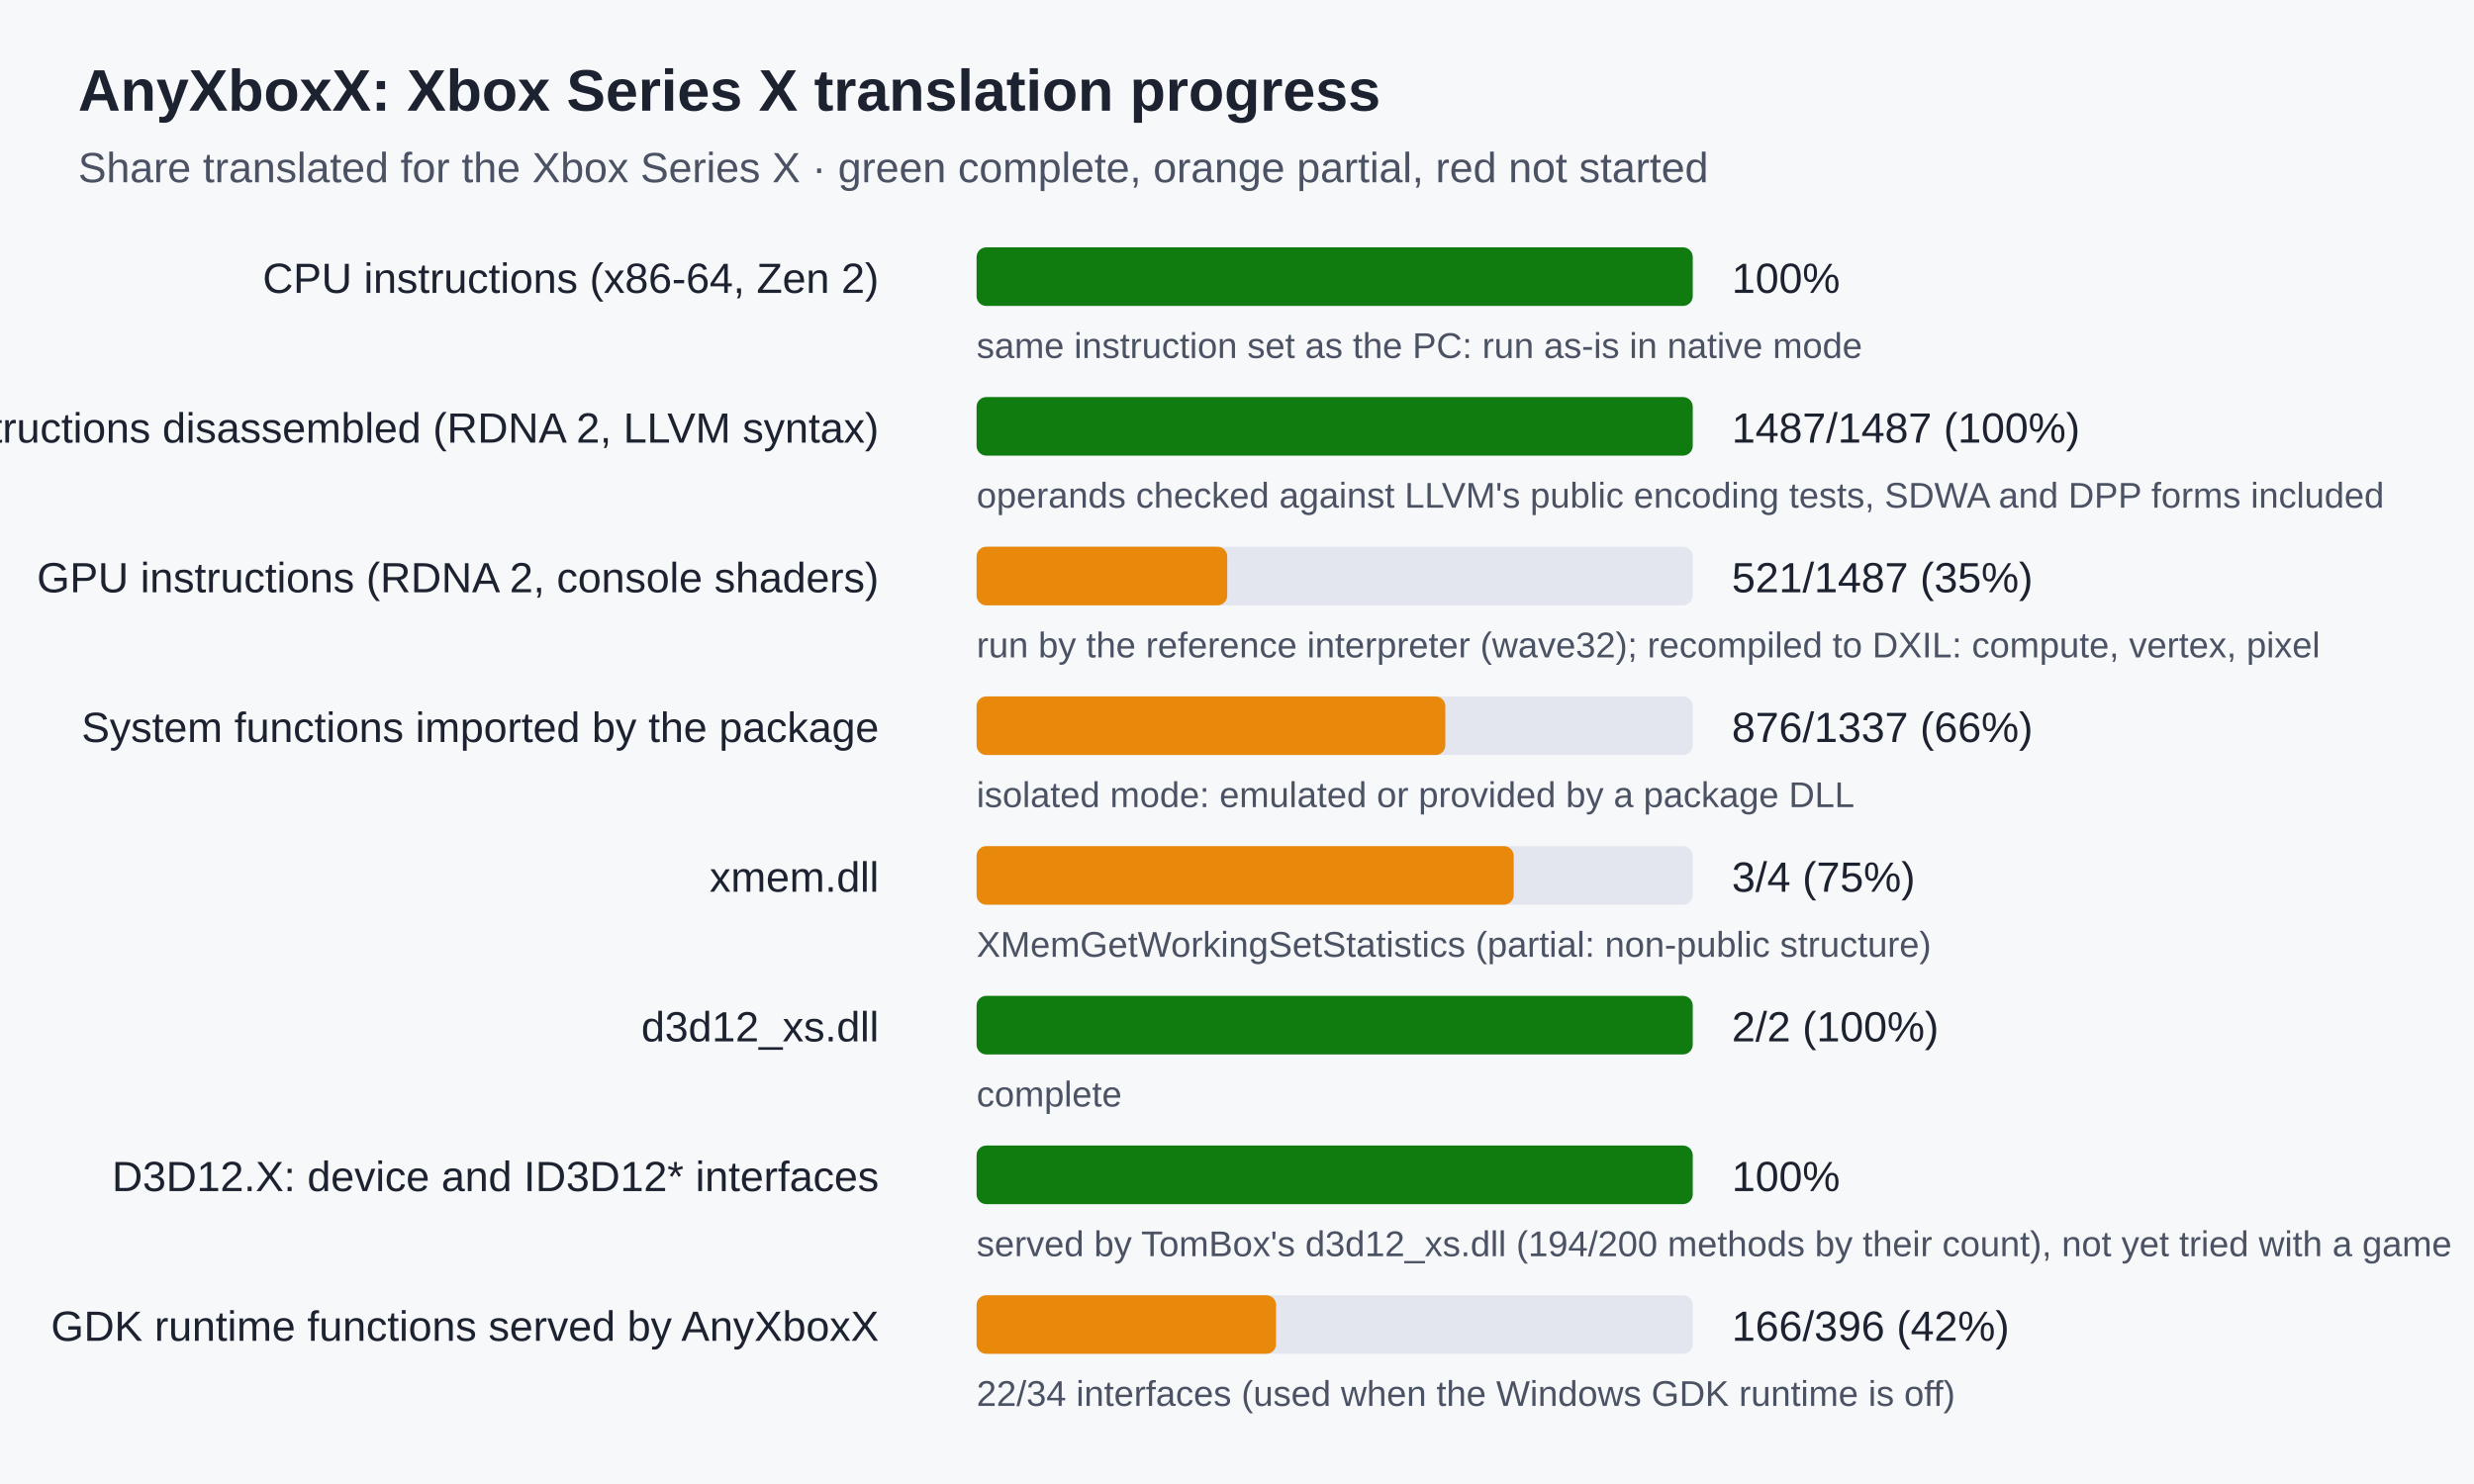
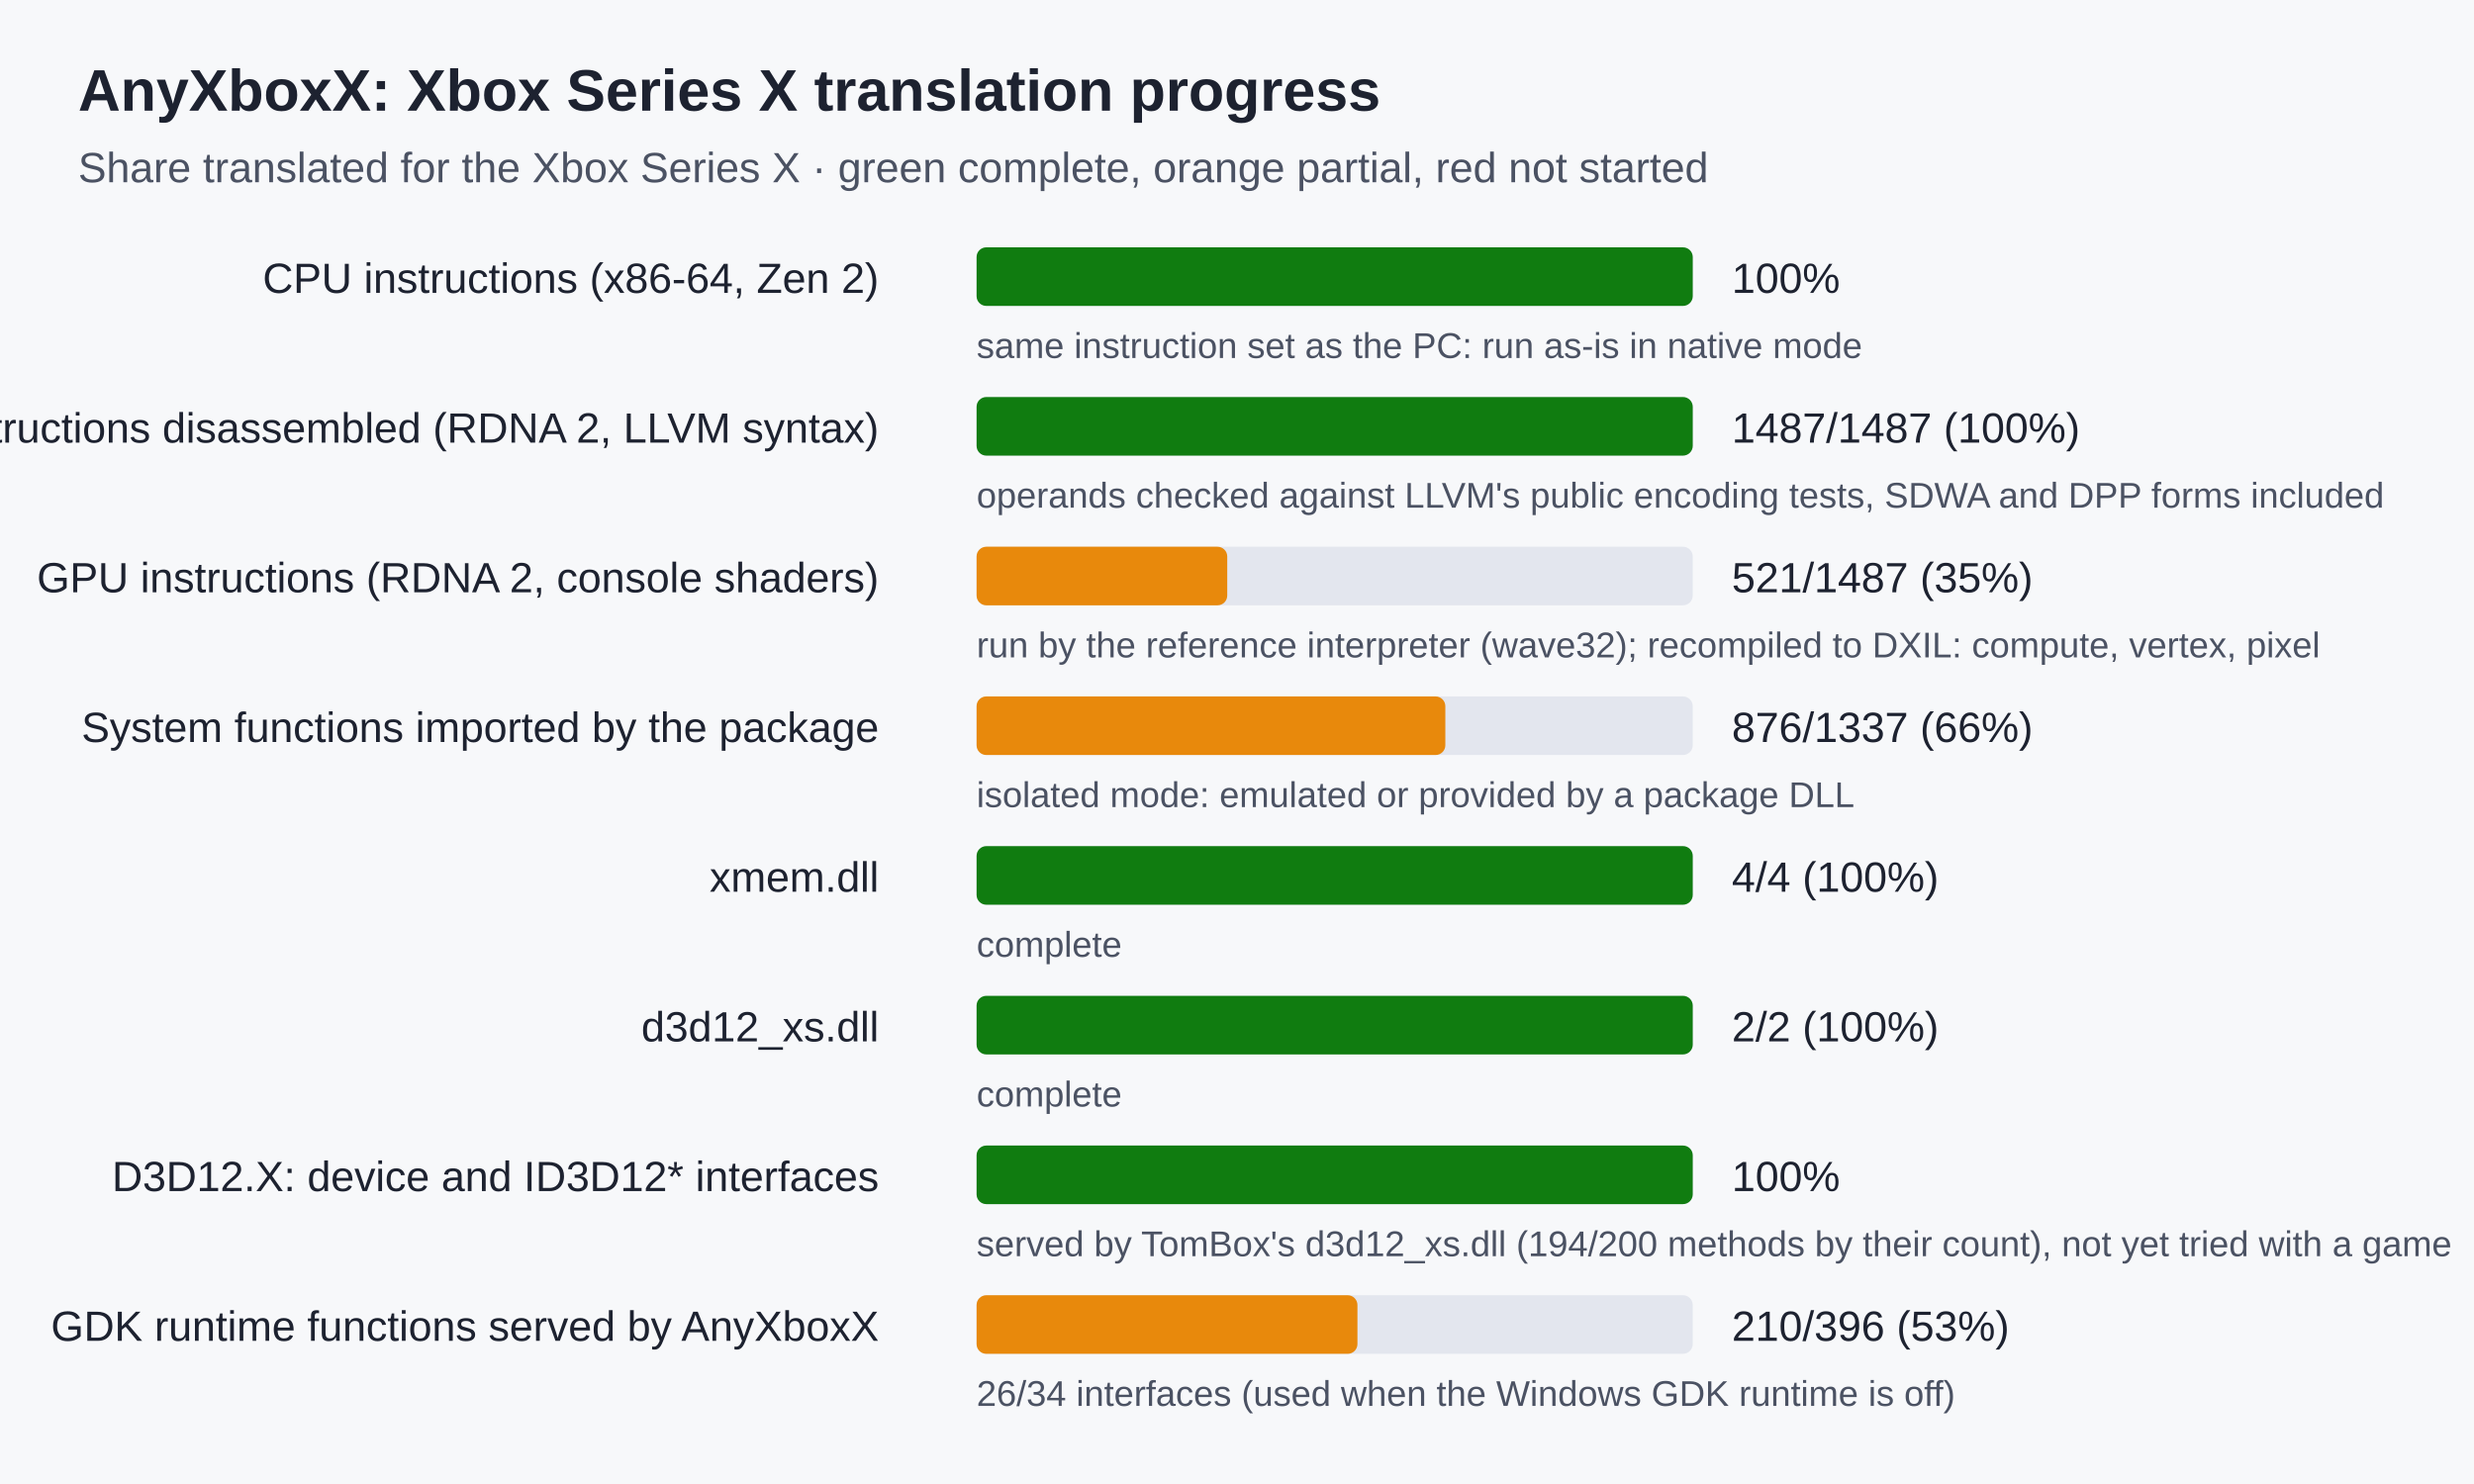
<svg xmlns="http://www.w3.org/2000/svg" width="760" height="456" viewBox="0 0 760 456" font-family="Segoe UI, Arial, sans-serif" font-size="13">
  <rect width="760" height="456" fill="#f7f8fa" />
  <text x="24" y="34" font-size="18" font-weight="600" fill="#1d2230">AnyXboxX: Xbox Series X translation progress</text>
  <text x="24" y="56" fill="#4b5263">Share translated for the Xbox Series X · green complete, orange partial, red not started</text>
  <text x="270" y="90" text-anchor="end" fill="#1d2230">CPU instructions (x86-64, Zen 2)</text>
  <rect x="300" y="76" width="220" height="18" rx="3" fill="#e3e6ee" />
  <rect x="300" y="76" width="220" height="18" rx="3" fill="#107c10" />
  <text x="532" y="90" fill="#1d2230">100%</text>
  <text x="300" y="110" font-size="11" fill="#4b5263">same instruction set as the PC: run as-is in native mode</text>
  <text x="270" y="136" text-anchor="end" fill="#1d2230">GPU instructions disassembled (RDNA 2, LLVM syntax)</text>
  <rect x="300" y="122" width="220" height="18" rx="3" fill="#e3e6ee" />
  <rect x="300" y="122" width="220" height="18" rx="3" fill="#107c10" />
  <text x="532" y="136" fill="#1d2230">1487/1487 (100%)</text>
  <text x="300" y="156" font-size="11" fill="#4b5263">operands checked against LLVM's public encoding tests, SDWA and DPP forms included</text>
  <text x="270" y="182" text-anchor="end" fill="#1d2230">GPU instructions (RDNA 2, console shaders)</text>
  <rect x="300" y="168" width="220" height="18" rx="3" fill="#e3e6ee" />
  <rect x="300" y="168" width="77" height="18" rx="3" fill="#e8890c" />
  <text x="532" y="182" fill="#1d2230">521/1487 (35%)</text>
  <text x="300" y="202" font-size="11" fill="#4b5263">run by the reference interpreter (wave32); recompiled to DXIL: compute, vertex, pixel</text>
  <text x="270" y="228" text-anchor="end" fill="#1d2230">System functions imported by the package</text>
  <rect x="300" y="214" width="220" height="18" rx="3" fill="#e3e6ee" />
  <rect x="300" y="214" width="144" height="18" rx="3" fill="#e8890c" />
  <text x="532" y="228" fill="#1d2230">876/1337 (66%)</text>
  <text x="300" y="248" font-size="11" fill="#4b5263">isolated mode: emulated or provided by a package DLL</text>
  <text x="270" y="274" text-anchor="end" fill="#1d2230">xmem.dll</text>
  <rect x="300" y="260" width="220" height="18" rx="3" fill="#e3e6ee" />
-   <rect x="300" y="260" width="165" height="18" rx="3" fill="#e8890c" />
-   <text x="532" y="274" fill="#1d2230">3/4 (75%)</text>
-   <text x="300" y="294" font-size="11" fill="#4b5263">XMemGetWorkingSetStatistics (partial: non-public structure)</text>
+   <rect x="300" y="260" width="220" height="18" rx="3" fill="#107c10" />
+   <text x="532" y="274" fill="#1d2230">4/4 (100%)</text>
+   <text x="300" y="294" font-size="11" fill="#4b5263">complete</text>
  <text x="270" y="320" text-anchor="end" fill="#1d2230">d3d12_xs.dll</text>
  <rect x="300" y="306" width="220" height="18" rx="3" fill="#e3e6ee" />
  <rect x="300" y="306" width="220" height="18" rx="3" fill="#107c10" />
  <text x="532" y="320" fill="#1d2230">2/2 (100%)</text>
  <text x="300" y="340" font-size="11" fill="#4b5263">complete</text>
  <text x="270" y="366" text-anchor="end" fill="#1d2230">D3D12.X: device and ID3D12* interfaces</text>
  <rect x="300" y="352" width="220" height="18" rx="3" fill="#e3e6ee" />
  <rect x="300" y="352" width="220" height="18" rx="3" fill="#107c10" />
  <text x="532" y="366" fill="#1d2230">100%</text>
  <text x="300" y="386" font-size="11" fill="#4b5263">served by TomBox's d3d12_xs.dll (194/200 methods by their count), not yet tried with a game</text>
  <text x="270" y="412" text-anchor="end" fill="#1d2230">GDK runtime functions served by AnyXboxX</text>
  <rect x="300" y="398" width="220" height="18" rx="3" fill="#e3e6ee" />
-   <rect x="300" y="398" width="92" height="18" rx="3" fill="#e8890c" />
-   <text x="532" y="412" fill="#1d2230">166/396 (42%)</text>
-   <text x="300" y="432" font-size="11" fill="#4b5263">22/34 interfaces (used when the Windows GDK runtime is off)</text>
+   <rect x="300" y="398" width="117" height="18" rx="3" fill="#e8890c" />
+   <text x="532" y="412" fill="#1d2230">210/396 (53%)</text>
+   <text x="300" y="432" font-size="11" fill="#4b5263">26/34 interfaces (used when the Windows GDK runtime is off)</text>
</svg>
